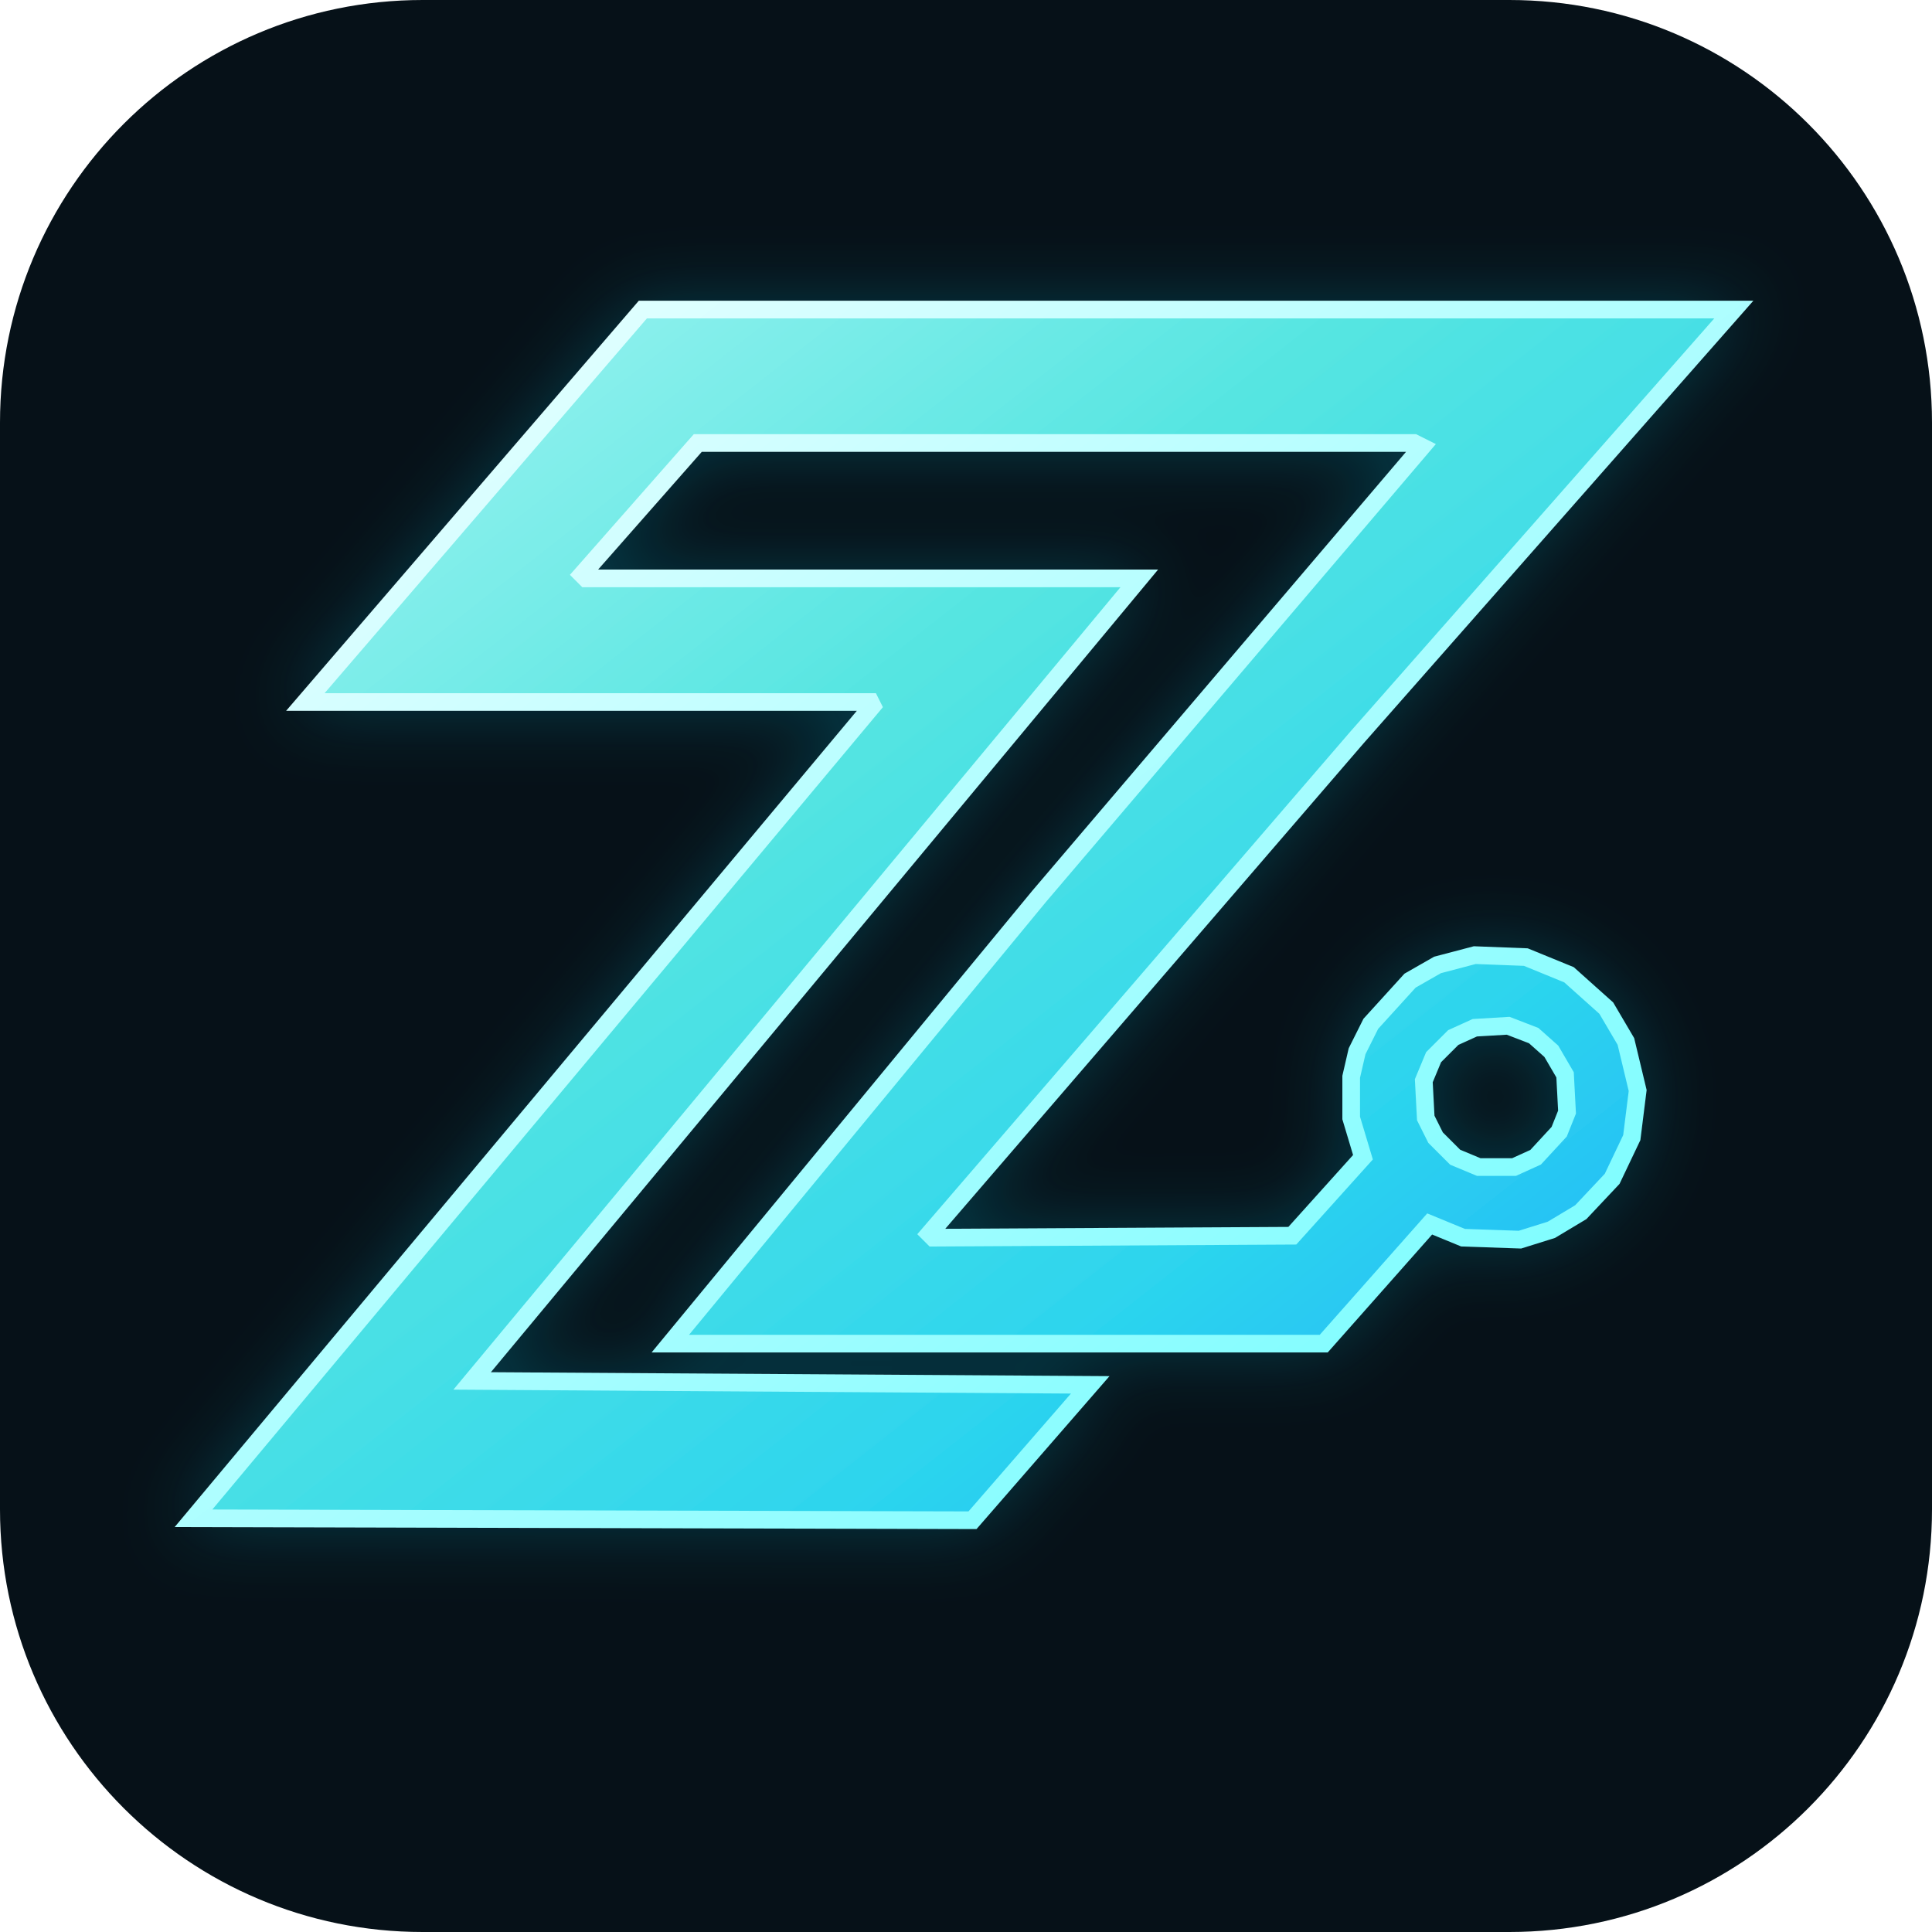
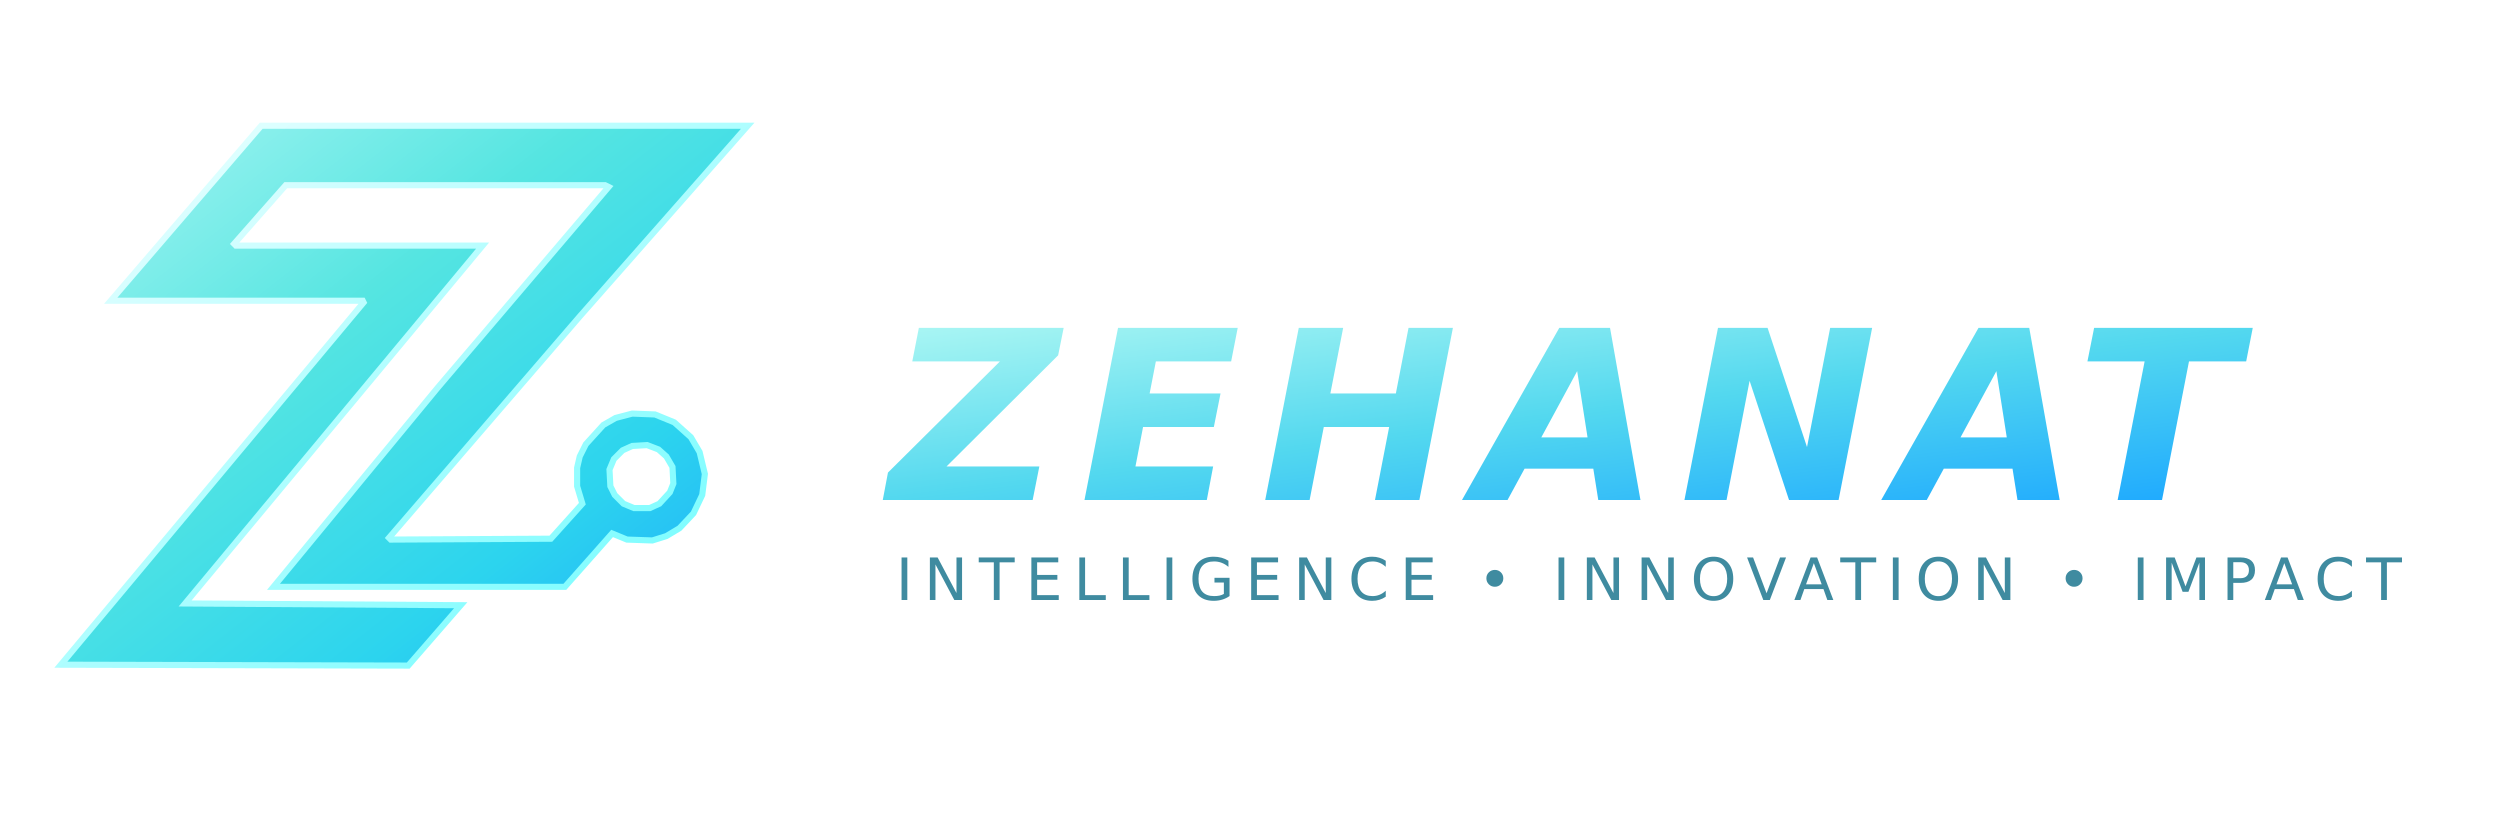
- <svg xmlns="http://www.w3.org/2000/svg" width="512" height="512" viewBox="0 0 512 512">
+ <svg xmlns="http://www.w3.org/2000/svg" width="1800" height="600" viewBox="0 0 1800 600">
  <defs>
    <linearGradient id="fillGrad" x1="0" y1="0" x2="1" y2="1">
      <stop offset="0%" stop-color="#aaf6f3" />
      <stop offset="38%" stop-color="#55e5e1" />
      <stop offset="72%" stop-color="#2cd4ee" />
      <stop offset="100%" stop-color="#1ea6ff" />
    </linearGradient>
    <linearGradient id="fillGrad2" x1="0" y1="0" x2="1" y2="1">
      <stop offset="0%" stop-color="#aaf6f3" />
      <stop offset="50%" stop-color="#53d8ef" />
      <stop offset="100%" stop-color="#1da8ff" />
    </linearGradient>
    <linearGradient id="strokeGrad" x1="0" y1="0" x2="1" y2="1">
      <stop offset="0%" stop-color="#f1ffff" />
      <stop offset="100%" stop-color="#6afcff" />
    </linearGradient>
    <filter id="outerGlow" x="-20%" y="-20%" width="140%" height="140%">
      <feDropShadow dx="0" dy="0" stdDeviation="4" flood-color="#42f5ff" flood-opacity="0.95" />
      <feDropShadow dx="0" dy="0" stdDeviation="10" flood-color="#1fdcff" flood-opacity="0.55" />
      <feDropShadow dx="0" dy="0" stdDeviation="18" flood-color="#13d8ff" flood-opacity="0.20" />
    </filter>
    <filter id="softGlow" x="-20%" y="-20%" width="140%" height="140%">
      <feGaussianBlur stdDeviation="1.6" result="blur" />
      <feMerge>
        <feMergeNode in="blur" />
        <feMergeNode in="SourceGraphic" />
      </feMerge>
    </filter>
  </defs>
-   <rect width="512" height="512" rx="112" fill="#061118" />
-   <g transform="translate(44 42) scale(0.52)" filter="url(#outerGlow)">
-     <path d="M 14 693 L 411 694 L 471 625 L 156 623 L 496 214 L 214 214 L 212 212 L 271 145 L 636 145 L 640 147 L 445 376 L 257 604 L 590 604 L 644 543 L 661 550 L 690 551 L 706 546 L 721 537 L 737 520 L 747 499 L 750 475 L 744 450 L 734 433 L 715 416 L 693 407 L 667 406 L 648 411 L 634 419 L 614 441 L 607 455 L 604 468 L 604 489 L 610 509 L 574 549 L 391 550 L 389 548 L 607 295 L 799 77 L 243 77 L 71 277 L 359 277 L 360 279 Z M 667 443 L 684 442 L 697 447 L 706 455 L 713 467 L 714 486 L 710 496 L 698 509 L 687 514 L 669 514 L 657 509 L 647 499 L 642 489 L 641 470 L 646 458 L 656 448 Z" fill="url(#fillGrad)" fill-rule="evenodd" stroke="url(#strokeGrad)" stroke-width="9" />
+   <rect width="1800" height="600" fill="transparent" />
+   <g transform="translate(35,42) scale(0.63)">
+     <path d="M 14 693 L 411 694 L 471 625 L 156 623 L 496 214 L 214 214 L 212 212 L 271 145 L 636 145 L 640 147 L 445 376 L 257 604 L 590 604 L 644 543 L 661 550 L 690 551 L 706 546 L 721 537 L 737 520 L 747 499 L 750 475 L 744 450 L 734 433 L 715 416 L 693 407 L 667 406 L 648 411 L 634 419 L 614 441 L 607 455 L 604 468 L 604 489 L 610 509 L 574 549 L 391 550 L 389 548 L 607 295 L 799 77 L 243 77 L 71 277 L 359 277 L 360 279 Z M 667 443 L 684 442 L 697 447 L 706 455 L 713 467 L 714 486 L 710 496 L 698 509 L 687 514 L 669 514 L 657 509 L 647 499 L 642 489 L 641 470 L 646 458 L 656 448 Z" fill="url(#fillGrad)" fill-rule="evenodd" stroke="url(#strokeGrad)" stroke-width="7" />
  </g>
+   <text x="640" y="360" font-family="DejaVu Sans, Arial, sans-serif" font-size="170" fill="url(#fillGrad2)" style="letter-spacing:14px;font-weight:800;font-style:italic;">ZEHANAT</text>
+   <text x="645" y="432" font-family="DejaVu Sans, Arial, sans-serif" font-size="42" fill="#3f8ba0" letter-spacing="8">INTELLIGENCE • INNOVATION • IMPACT</text>
</svg>
